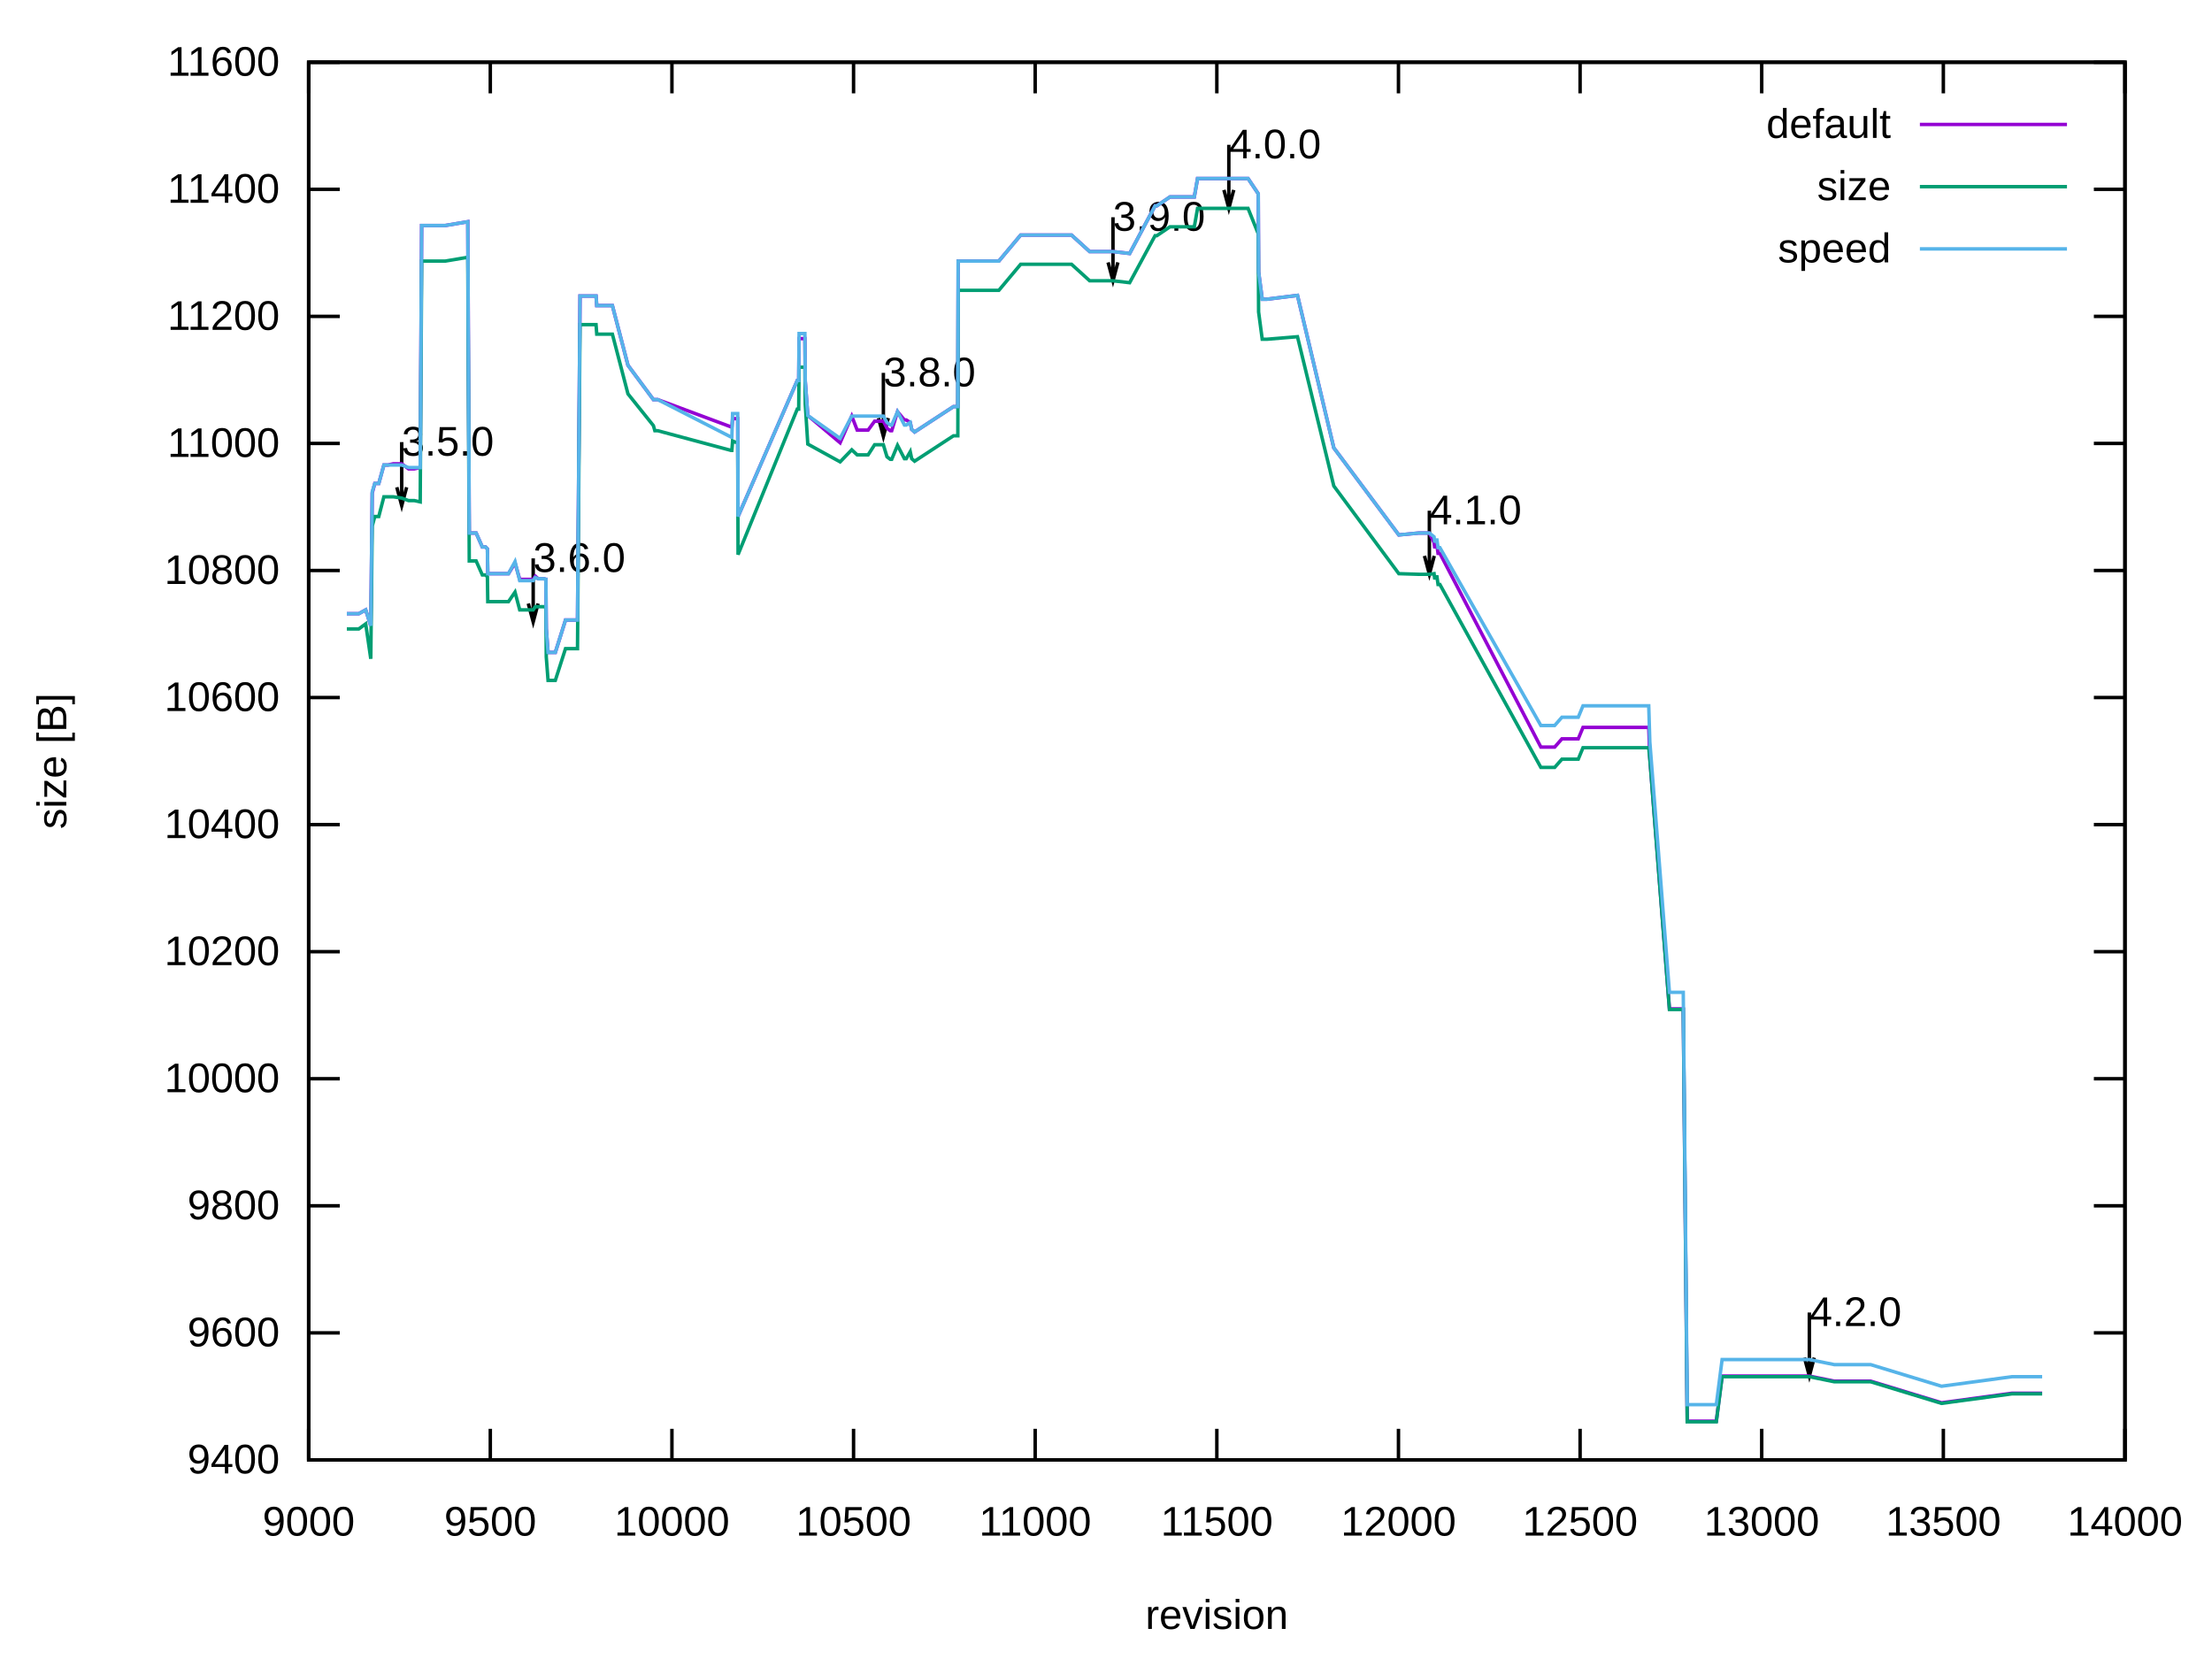
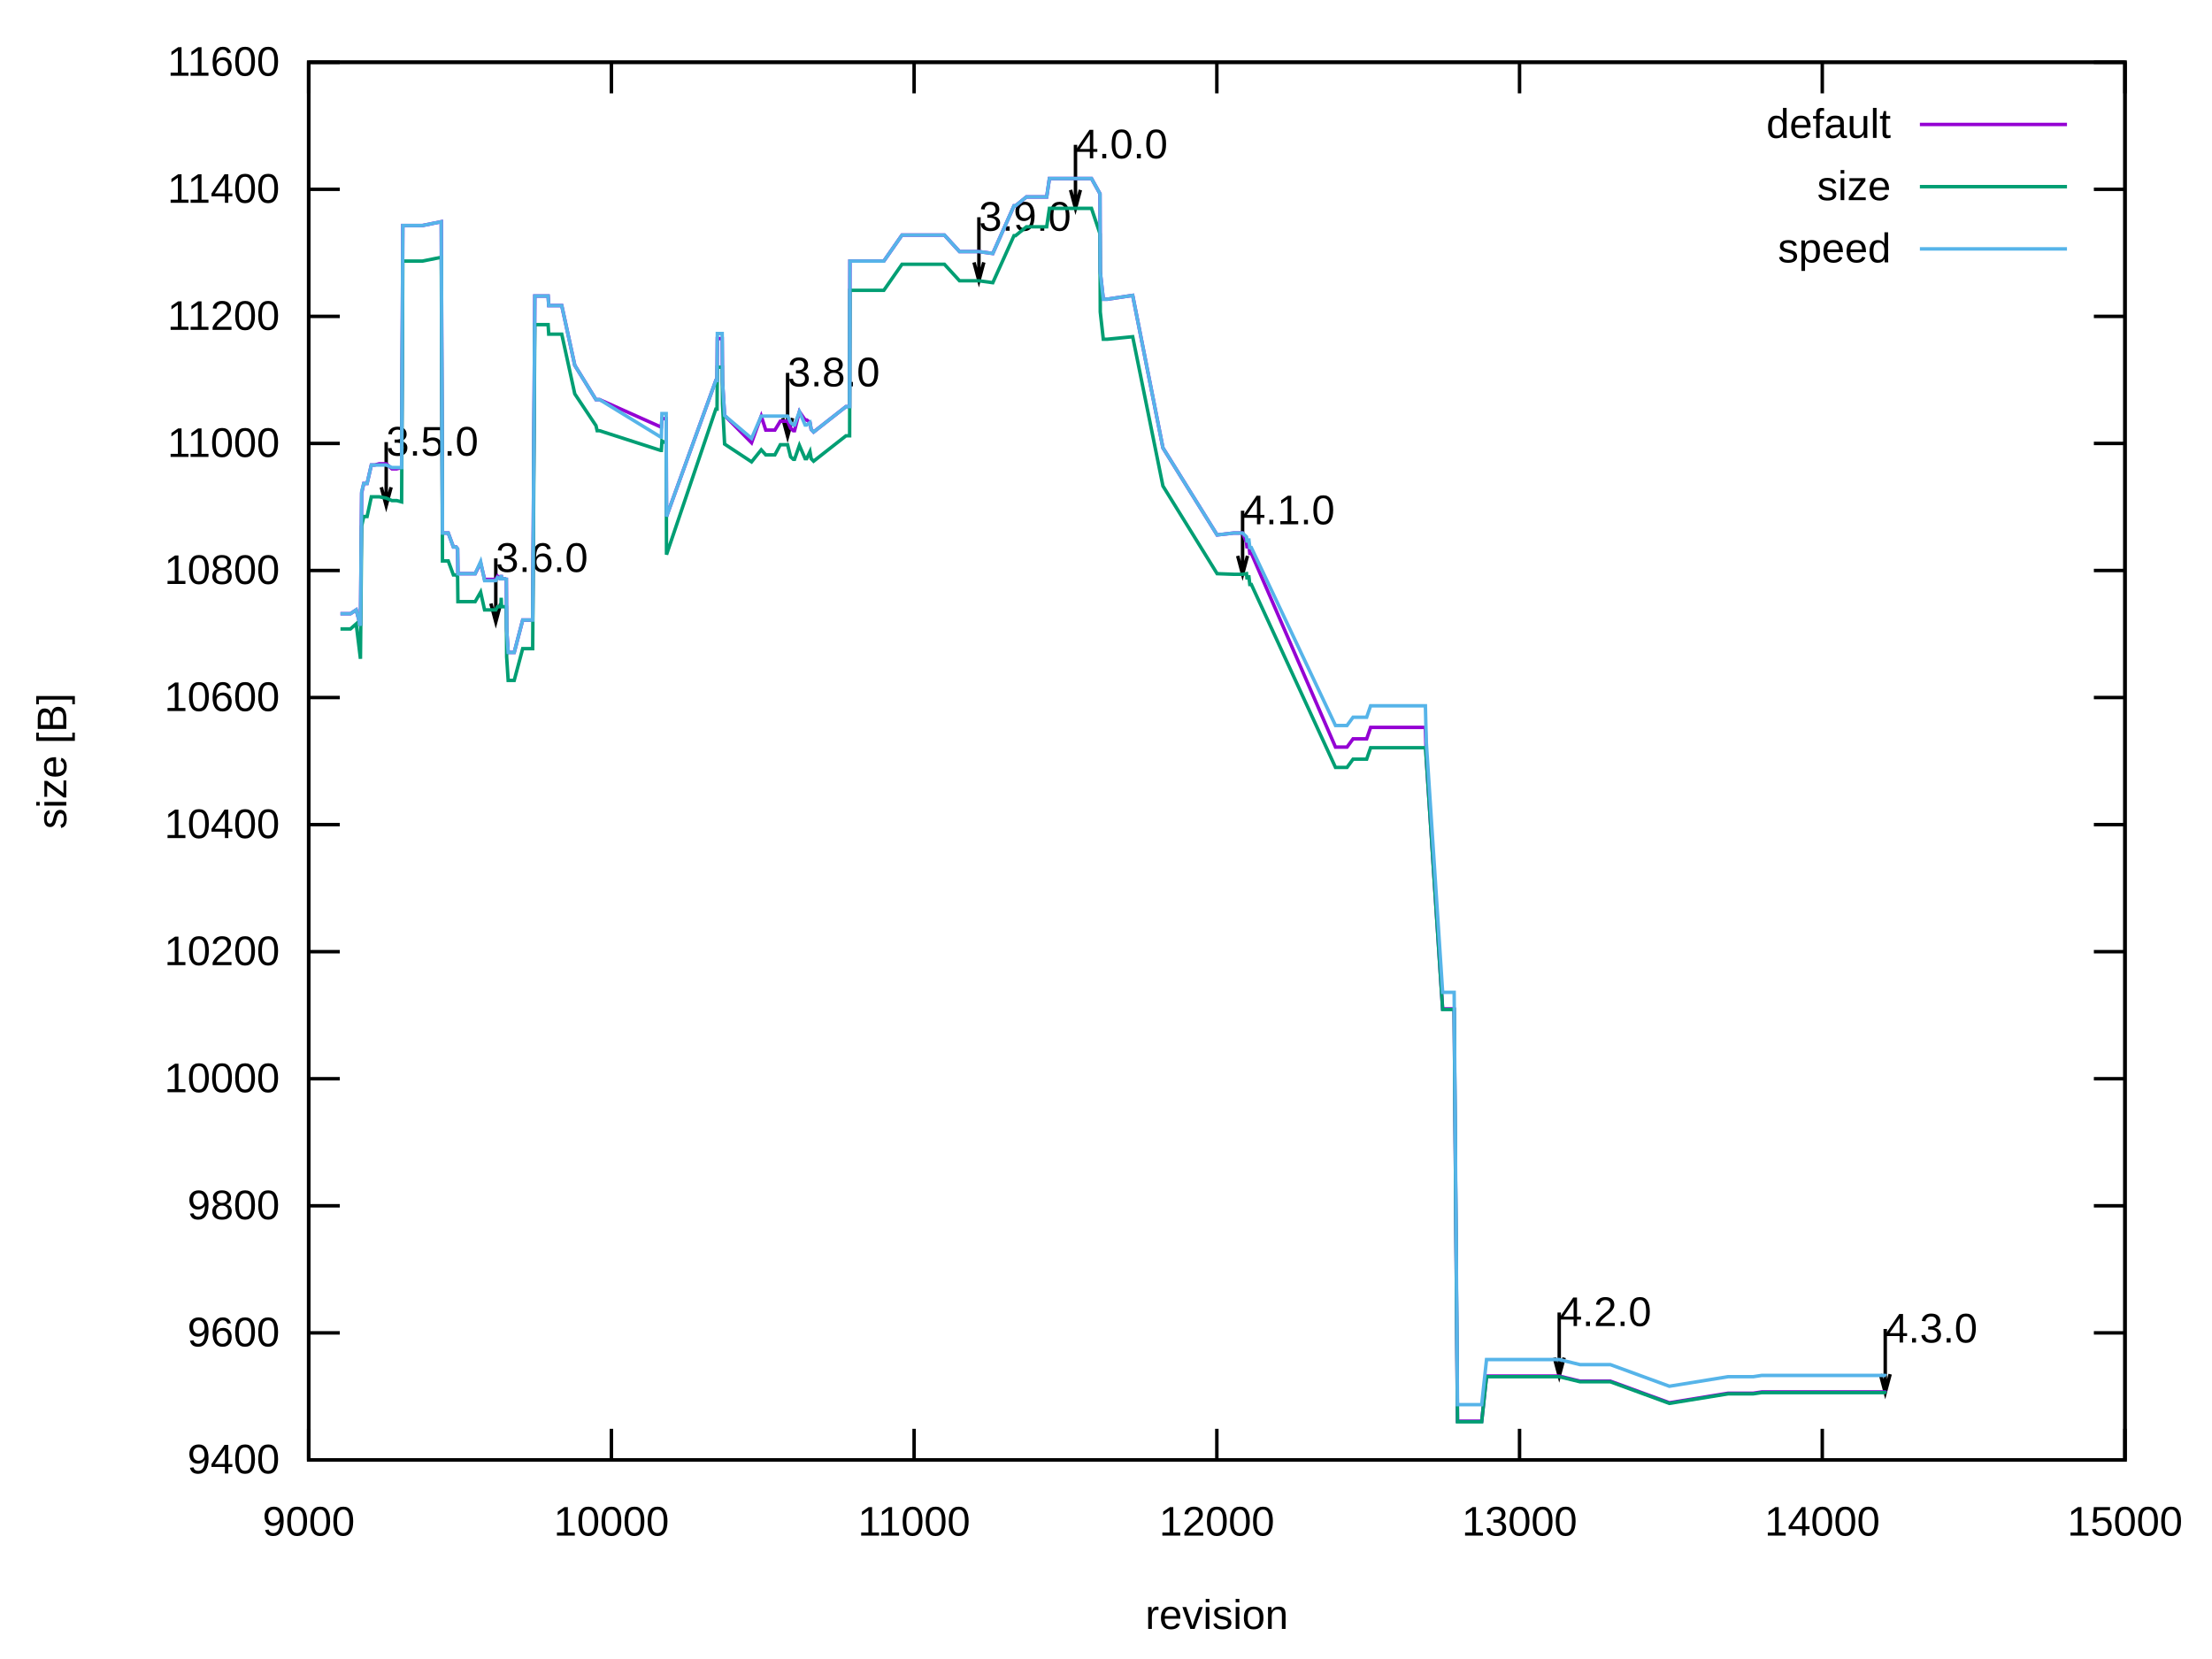
<svg xmlns="http://www.w3.org/2000/svg" xmlns:xlink="http://www.w3.org/1999/xlink" width="640" height="480" viewBox="0 0 640 480">
  <g id="gnuplot_canvas">
    <rect x="0" y="0" width="640" height="480" fill="none" />
    <defs>
      <circle id="gpDot" r="0.5" stroke-width="0.5" stroke="currentColor" />
      <path id="gpPt0" stroke-width="0.222" stroke="currentColor" d="M-1,0 h2 M0,-1 v2" />
      <path id="gpPt1" stroke-width="0.222" stroke="currentColor" d="M-1,-1 L1,1 M1,-1 L-1,1" />
      <path id="gpPt2" stroke-width="0.222" stroke="currentColor" d="M-1,0 L1,0 M0,-1 L0,1 M-1,-1 L1,1 M-1,1 L1,-1" />
      <rect id="gpPt3" stroke-width="0.222" stroke="currentColor" x="-1" y="-1" width="2" height="2" />
      <rect id="gpPt4" stroke-width="0.222" stroke="currentColor" fill="currentColor" x="-1" y="-1" width="2" height="2" />
      <circle id="gpPt5" stroke-width="0.222" stroke="currentColor" cx="0" cy="0" r="1" />
      <use xlink:href="#gpPt5" id="gpPt6" fill="currentColor" stroke="none" />
      <path id="gpPt7" stroke-width="0.222" stroke="currentColor" d="M0,-1.33 L-1.33,0.67 L1.33,0.67 z" />
      <use xlink:href="#gpPt7" id="gpPt8" fill="currentColor" stroke="none" />
      <use xlink:href="#gpPt7" id="gpPt9" stroke="currentColor" transform="rotate(180)" />
      <use xlink:href="#gpPt9" id="gpPt10" fill="currentColor" stroke="none" />
      <use xlink:href="#gpPt3" id="gpPt11" stroke="currentColor" transform="rotate(45)" />
      <use xlink:href="#gpPt11" id="gpPt12" fill="currentColor" stroke="none" />
      <path id="gpPt13" stroke-width="0.222" stroke="currentColor" d="M0,1.330 L1.265,0.411 L0.782,-1.067 L-0.782,-1.076 L-1.265,0.411 z" />
      <use xlink:href="#gpPt13" id="gpPt14" fill="currentColor" stroke="none" />
      <filter id="textbox" filterUnits="objectBoundingBox" x="0" y="0" height="1" width="1">
        <feFlood flood-color="white" flood-opacity="1" result="bgnd" />
        <feComposite in="SourceGraphic" in2="bgnd" operator="atop" />
      </filter>
      <filter id="greybox" filterUnits="objectBoundingBox" x="0" y="0" height="1" width="1">
        <feFlood flood-color="lightgrey" flood-opacity="1" result="grey" />
        <feComposite in="SourceGraphic" in2="grey" operator="atop" />
      </filter>
    </defs>
    <g fill="none" color="white" stroke="currentColor" stroke-width="1.00" stroke-linecap="butt" stroke-linejoin="miter">
</g>
    <g fill="none" color="black" stroke="currentColor" stroke-width="1.00" stroke-linecap="butt" stroke-linejoin="miter">
      <path stroke="black" d="M89.31,422.40 L98.31,422.40 M614.82,422.40 L605.82,422.40  " />
      <g transform="translate(80.92,426.30)" stroke="none" fill="black" font-family="Arial" font-size="12.00" text-anchor="end">
        <text>
          <tspan font-family="Arial"> 9400</tspan>
        </text>
      </g>
    </g>
    <g fill="none" color="black" stroke="currentColor" stroke-width="1.00" stroke-linecap="butt" stroke-linejoin="miter">
      <path stroke="black" d="M89.31,385.64 L98.31,385.64 M614.82,385.64 L605.82,385.64  " />
      <g transform="translate(80.92,389.54)" stroke="none" fill="black" font-family="Arial" font-size="12.00" text-anchor="end">
        <text>
          <tspan font-family="Arial"> 9600</tspan>
        </text>
      </g>
    </g>
    <g fill="none" color="black" stroke="currentColor" stroke-width="1.00" stroke-linecap="butt" stroke-linejoin="miter">
      <path stroke="black" d="M89.31,348.87 L98.31,348.87 M614.82,348.87 L605.82,348.87  " />
      <g transform="translate(80.92,352.77)" stroke="none" fill="black" font-family="Arial" font-size="12.00" text-anchor="end">
        <text>
          <tspan font-family="Arial"> 9800</tspan>
        </text>
      </g>
    </g>
    <g fill="none" color="black" stroke="currentColor" stroke-width="1.00" stroke-linecap="butt" stroke-linejoin="miter">
      <path stroke="black" d="M89.31,312.11 L98.31,312.11 M614.82,312.11 L605.82,312.11  " />
      <g transform="translate(80.92,316.01)" stroke="none" fill="black" font-family="Arial" font-size="12.00" text-anchor="end">
        <text>
          <tspan font-family="Arial"> 10000</tspan>
        </text>
      </g>
    </g>
    <g fill="none" color="black" stroke="currentColor" stroke-width="1.00" stroke-linecap="butt" stroke-linejoin="miter">
      <path stroke="black" d="M89.31,275.35 L98.31,275.35 M614.82,275.35 L605.82,275.35  " />
      <g transform="translate(80.92,279.25)" stroke="none" fill="black" font-family="Arial" font-size="12.00" text-anchor="end">
        <text>
          <tspan font-family="Arial"> 10200</tspan>
        </text>
      </g>
    </g>
    <g fill="none" color="black" stroke="currentColor" stroke-width="1.00" stroke-linecap="butt" stroke-linejoin="miter">
      <path stroke="black" d="M89.31,238.59 L98.31,238.59 M614.82,238.59 L605.82,238.59  " />
      <g transform="translate(80.92,242.49)" stroke="none" fill="black" font-family="Arial" font-size="12.00" text-anchor="end">
        <text>
          <tspan font-family="Arial"> 10400</tspan>
        </text>
      </g>
    </g>
    <g fill="none" color="black" stroke="currentColor" stroke-width="1.00" stroke-linecap="butt" stroke-linejoin="miter">
      <path stroke="black" d="M89.31,201.82 L98.31,201.82 M614.82,201.82 L605.82,201.82  " />
      <g transform="translate(80.92,205.72)" stroke="none" fill="black" font-family="Arial" font-size="12.00" text-anchor="end">
        <text>
          <tspan font-family="Arial"> 10600</tspan>
        </text>
      </g>
    </g>
    <g fill="none" color="black" stroke="currentColor" stroke-width="1.00" stroke-linecap="butt" stroke-linejoin="miter">
      <path stroke="black" d="M89.31,165.06 L98.31,165.06 M614.82,165.06 L605.82,165.06  " />
      <g transform="translate(80.92,168.96)" stroke="none" fill="black" font-family="Arial" font-size="12.00" text-anchor="end">
        <text>
          <tspan font-family="Arial"> 10800</tspan>
        </text>
      </g>
    </g>
    <g fill="none" color="black" stroke="currentColor" stroke-width="1.00" stroke-linecap="butt" stroke-linejoin="miter">
      <path stroke="black" d="M89.31,128.30 L98.31,128.30 M614.82,128.30 L605.82,128.30  " />
      <g transform="translate(80.92,132.20)" stroke="none" fill="black" font-family="Arial" font-size="12.00" text-anchor="end">
        <text>
          <tspan font-family="Arial"> 11000</tspan>
        </text>
      </g>
    </g>
    <g fill="none" color="black" stroke="currentColor" stroke-width="1.00" stroke-linecap="butt" stroke-linejoin="miter">
      <path stroke="black" d="M89.31,91.54 L98.31,91.54 M614.82,91.54 L605.82,91.54  " />
      <g transform="translate(80.92,95.44)" stroke="none" fill="black" font-family="Arial" font-size="12.00" text-anchor="end">
        <text>
          <tspan font-family="Arial"> 11200</tspan>
        </text>
      </g>
    </g>
    <g fill="none" color="black" stroke="currentColor" stroke-width="1.00" stroke-linecap="butt" stroke-linejoin="miter">
      <path stroke="black" d="M89.31,54.77 L98.31,54.77 M614.82,54.77 L605.82,54.77  " />
      <g transform="translate(80.92,58.67)" stroke="none" fill="black" font-family="Arial" font-size="12.00" text-anchor="end">
        <text>
          <tspan font-family="Arial"> 11400</tspan>
        </text>
      </g>
    </g>
    <g fill="none" color="black" stroke="currentColor" stroke-width="1.00" stroke-linecap="butt" stroke-linejoin="miter">
      <path stroke="black" d="M89.31,18.01 L98.31,18.01 M614.82,18.01 L605.82,18.01  " />
      <g transform="translate(80.92,21.91)" stroke="none" fill="black" font-family="Arial" font-size="12.00" text-anchor="end">
        <text>
          <tspan font-family="Arial"> 11600</tspan>
        </text>
      </g>
    </g>
    <g fill="none" color="black" stroke="currentColor" stroke-width="1.00" stroke-linecap="butt" stroke-linejoin="miter">
      <path stroke="black" d="M89.31,422.40 L89.31,413.40 M89.31,18.01 L89.31,27.01  " />
      <g transform="translate(89.31,444.30)" stroke="none" fill="black" font-family="Arial" font-size="12.00" text-anchor="middle">
        <text>
          <tspan font-family="Arial"> 9000</tspan>
        </text>
      </g>
    </g>
    <g fill="none" color="black" stroke="currentColor" stroke-width="1.00" stroke-linecap="butt" stroke-linejoin="miter">
-       <path stroke="black" d="M141.86,422.40 L141.86,413.40 M141.86,18.01 L141.86,27.01  " />
-       <g transform="translate(141.86,444.30)" stroke="none" fill="black" font-family="Arial" font-size="12.00" text-anchor="middle">
-         <text>
-           <tspan font-family="Arial"> 9500</tspan>
-         </text>
-       </g>
-     </g>
-     <g fill="none" color="black" stroke="currentColor" stroke-width="1.00" stroke-linecap="butt" stroke-linejoin="miter">
-       <path stroke="black" d="M194.41,422.40 L194.41,413.40 M194.41,18.01 L194.41,27.01  " />
-       <g transform="translate(194.41,444.30)" stroke="none" fill="black" font-family="Arial" font-size="12.00" text-anchor="middle">
+       <path stroke="black" d="M176.90,422.40 L176.90,413.40 M176.90,18.01 L176.90,27.01  " />
+       <g transform="translate(176.90,444.30)" stroke="none" fill="black" font-family="Arial" font-size="12.00" text-anchor="middle">
        <text>
          <tspan font-family="Arial"> 10000</tspan>
        </text>
      </g>
    </g>
    <g fill="none" color="black" stroke="currentColor" stroke-width="1.00" stroke-linecap="butt" stroke-linejoin="miter">
-       <path stroke="black" d="M246.96,422.40 L246.96,413.40 M246.96,18.01 L246.96,27.01  " />
-       <g transform="translate(246.96,444.30)" stroke="none" fill="black" font-family="Arial" font-size="12.00" text-anchor="middle">
-         <text>
-           <tspan font-family="Arial"> 10500</tspan>
-         </text>
-       </g>
-     </g>
-     <g fill="none" color="black" stroke="currentColor" stroke-width="1.00" stroke-linecap="butt" stroke-linejoin="miter">
-       <path stroke="black" d="M299.51,422.40 L299.51,413.40 M299.51,18.01 L299.51,27.01  " />
-       <g transform="translate(299.51,444.30)" stroke="none" fill="black" font-family="Arial" font-size="12.00" text-anchor="middle">
+       <path stroke="black" d="M264.48,422.40 L264.48,413.40 M264.48,18.01 L264.48,27.01  " />
+       <g transform="translate(264.48,444.30)" stroke="none" fill="black" font-family="Arial" font-size="12.00" text-anchor="middle">
        <text>
          <tspan font-family="Arial"> 11000</tspan>
        </text>
      </g>
    </g>
    <g fill="none" color="black" stroke="currentColor" stroke-width="1.00" stroke-linecap="butt" stroke-linejoin="miter">
      <path stroke="black" d="M352.07,422.40 L352.07,413.40 M352.07,18.01 L352.07,27.01  " />
      <g transform="translate(352.07,444.30)" stroke="none" fill="black" font-family="Arial" font-size="12.00" text-anchor="middle">
        <text>
-           <tspan font-family="Arial"> 11500</tspan>
-         </text>
-       </g>
-     </g>
-     <g fill="none" color="black" stroke="currentColor" stroke-width="1.00" stroke-linecap="butt" stroke-linejoin="miter">
-       <path stroke="black" d="M404.62,422.40 L404.62,413.40 M404.62,18.01 L404.62,27.01  " />
-       <g transform="translate(404.62,444.30)" stroke="none" fill="black" font-family="Arial" font-size="12.00" text-anchor="middle">
-         <text>
          <tspan font-family="Arial"> 12000</tspan>
        </text>
      </g>
    </g>
    <g fill="none" color="black" stroke="currentColor" stroke-width="1.00" stroke-linecap="butt" stroke-linejoin="miter">
-       <path stroke="black" d="M457.17,422.40 L457.17,413.40 M457.17,18.01 L457.17,27.01  " />
-       <g transform="translate(457.17,444.30)" stroke="none" fill="black" font-family="Arial" font-size="12.00" text-anchor="middle">
-         <text>
-           <tspan font-family="Arial"> 12500</tspan>
-         </text>
-       </g>
-     </g>
-     <g fill="none" color="black" stroke="currentColor" stroke-width="1.00" stroke-linecap="butt" stroke-linejoin="miter">
-       <path stroke="black" d="M509.72,422.40 L509.72,413.40 M509.72,18.01 L509.72,27.01  " />
-       <g transform="translate(509.72,444.30)" stroke="none" fill="black" font-family="Arial" font-size="12.00" text-anchor="middle">
+       <path stroke="black" d="M439.65,422.40 L439.65,413.40 M439.65,18.01 L439.65,27.01  " />
+       <g transform="translate(439.65,444.30)" stroke="none" fill="black" font-family="Arial" font-size="12.00" text-anchor="middle">
        <text>
          <tspan font-family="Arial"> 13000</tspan>
        </text>
      </g>
    </g>
    <g fill="none" color="black" stroke="currentColor" stroke-width="1.00" stroke-linecap="butt" stroke-linejoin="miter">
-       <path stroke="black" d="M562.27,422.40 L562.27,413.40 M562.27,18.01 L562.27,27.01  " />
-       <g transform="translate(562.27,444.30)" stroke="none" fill="black" font-family="Arial" font-size="12.00" text-anchor="middle">
-         <text>
-           <tspan font-family="Arial"> 13500</tspan>
+       <path stroke="black" d="M527.24,422.40 L527.24,413.40 M527.24,18.01 L527.24,27.01  " />
+       <g transform="translate(527.24,444.30)" stroke="none" fill="black" font-family="Arial" font-size="12.00" text-anchor="middle">
+         <text>
+           <tspan font-family="Arial"> 14000</tspan>
        </text>
      </g>
    </g>
    <g fill="none" color="black" stroke="currentColor" stroke-width="1.00" stroke-linecap="butt" stroke-linejoin="miter">
      <path stroke="black" d="M614.82,422.40 L614.82,413.40 M614.82,18.01 L614.82,27.01  " />
      <g transform="translate(614.82,444.30)" stroke="none" fill="black" font-family="Arial" font-size="12.00" text-anchor="middle">
        <text>
-           <tspan font-family="Arial"> 14000</tspan>
+           <tspan font-family="Arial"> 15000</tspan>
        </text>
      </g>
    </g>
    <g fill="none" color="black" stroke="currentColor" stroke-width="1.00" stroke-linecap="butt" stroke-linejoin="miter">
</g>
    <g fill="none" color="black" stroke="currentColor" stroke-width="1.00" stroke-linecap="butt" stroke-linejoin="miter">
      <path stroke="black" d="M89.31,18.01 L89.31,422.40 L614.82,422.40 L614.82,18.01 L89.31,18.01 Z  " />
-       <g transform="translate(116.22,131.83)" stroke="none" fill="black" font-family="Arial" font-size="12.00" text-anchor="start">
+       <g transform="translate(111.73,131.83)" stroke="none" fill="black" font-family="Arial" font-size="12.00" text-anchor="start">
        <text>
          <tspan font-family="Arial">3.5.0</tspan>
        </text>
      </g>
-       <g transform="translate(154.26,165.47)" stroke="none" fill="black" font-family="Arial" font-size="12.00" text-anchor="start">
+       <g transform="translate(143.44,165.47)" stroke="none" fill="black" font-family="Arial" font-size="12.00" text-anchor="start">
        <text>
          <tspan font-family="Arial">3.6.0</tspan>
        </text>
      </g>
-       <g transform="translate(255.58,111.79)" stroke="none" fill="black" font-family="Arial" font-size="12.00" text-anchor="start">
+       <g transform="translate(227.87,111.79)" stroke="none" fill="black" font-family="Arial" font-size="12.00" text-anchor="start">
        <text>
          <tspan font-family="Arial">3.8.0</tspan>
        </text>
      </g>
-       <g transform="translate(322.01,66.76)" stroke="none" fill="black" font-family="Arial" font-size="12.00" text-anchor="start">
+       <g transform="translate(283.22,66.76)" stroke="none" fill="black" font-family="Arial" font-size="12.00" text-anchor="start">
        <text>
          <tspan font-family="Arial">3.9.0</tspan>
        </text>
      </g>
-       <g transform="translate(355.53,45.81)" stroke="none" fill="black" font-family="Arial" font-size="12.00" text-anchor="start">
+       <g transform="translate(311.16,45.81)" stroke="none" fill="black" font-family="Arial" font-size="12.00" text-anchor="start">
        <text>
          <tspan font-family="Arial">4.0.0</tspan>
        </text>
      </g>
-       <g transform="translate(413.55,151.68)" stroke="none" fill="black" font-family="Arial" font-size="12.00" text-anchor="start">
+       <g transform="translate(359.51,151.68)" stroke="none" fill="black" font-family="Arial" font-size="12.00" text-anchor="start">
        <text>
          <tspan font-family="Arial">4.1.0</tspan>
        </text>
      </g>
-       <g transform="translate(523.49,383.66)" stroke="none" fill="black" font-family="Arial" font-size="12.00" text-anchor="start">
+       <g transform="translate(451.12,383.66)" stroke="none" fill="black" font-family="Arial" font-size="12.00" text-anchor="start">
        <text>
          <tspan font-family="Arial">4.2.0</tspan>
        </text>
      </g>
-       <path stroke="black" d="M114.81,140.98 L116.23,146.30 L117.65,140.98 M116.23,127.92 L116.23,146.30 M152.85,174.62 L154.27,179.94 L155.69,174.62   M154.27,161.56 L154.27,179.94 M254.17,120.95 L255.59,126.27 L257.01,120.95 M255.59,107.88 L255.59,126.27 M320.60,75.91   L322.02,81.23 L323.44,75.91 M322.02,62.85 L322.02,81.23 M354.12,54.96 L355.54,60.28 L356.96,54.96 M355.54,41.90   L355.54,60.28 M412.14,160.83 L413.56,166.15 L414.98,160.83 M413.56,147.77 L413.56,166.15 M522.08,392.81 L523.50,398.13   L524.92,392.81 M523.50,379.75 L523.50,398.13  " />
+       <g transform="translate(545.45,388.43)" stroke="none" fill="black" font-family="Arial" font-size="12.00" text-anchor="start">
+         <text>
+           <tspan font-family="Arial">4.3.0</tspan>
+         </text>
+       </g>
+       <path stroke="black" d="M110.32,140.98 L111.74,146.30 L113.16,140.98 M111.74,127.92 L111.74,146.30 M142.03,174.62 L143.45,179.94 L144.87,174.62   M143.45,161.56 L143.45,179.94 M226.46,120.95 L227.88,126.27 L229.30,120.95 M227.88,107.88 L227.88,126.27 M281.81,75.91   L283.23,81.23 L284.65,75.91 M283.23,62.85 L283.23,81.23 M309.75,54.96 L311.17,60.28 L312.59,54.96 M311.17,41.90   L311.17,60.28 M358.10,160.83 L359.52,166.15 L360.94,160.83 M359.52,147.77 L359.52,166.15 M449.71,392.81 L451.13,398.13   L452.55,392.81 M451.13,379.75 L451.13,398.13 M544.04,397.59 L545.46,402.91 L546.88,397.59 M545.46,384.52 L545.46,402.91    " />
    </g>
    <g fill="none" color="black" stroke="currentColor" stroke-width="1.00" stroke-linecap="butt" stroke-linejoin="miter">
      <g transform="translate(19.18,220.21) rotate(270)" stroke="none" fill="black" font-family="Arial" font-size="12.00" text-anchor="middle">
        <text>
          <tspan font-family="Arial">size [B]</tspan>
        </text>
      </g>
    </g>
    <g fill="none" color="black" stroke="currentColor" stroke-width="1.00" stroke-linecap="butt" stroke-linejoin="miter">
      <g transform="translate(352.06,471.30)" stroke="none" fill="black" font-family="Arial" font-size="12.00" text-anchor="middle">
        <text>
          <tspan font-family="Arial">revision</tspan>
        </text>
      </g>
    </g>
    <g fill="none" color="black" stroke="currentColor" stroke-width="1.00" stroke-linecap="butt" stroke-linejoin="miter">
</g>
    <g id="gnuplot_plot_1">
      <g fill="none" color="black" stroke="currentColor" stroke-width="1.00" stroke-linecap="butt" stroke-linejoin="miter">
        <g transform="translate(547.09,39.91)" stroke="none" fill="black" font-family="Arial" font-size="12.00" text-anchor="end">
          <text>
            <tspan font-family="Arial">default</tspan>
          </text>
        </g>
      </g>
      <g fill="none" color="black" stroke="currentColor" stroke-width="1.00" stroke-linecap="butt" stroke-linejoin="miter">
-         <path stroke="rgb(148,   0, 211)" d="M555.48,36.01 L598.04,36.01 M100.35,177.56 L101.92,177.56 L102.34,177.56 L102.66,177.56 L103.81,177.56 L105.81,176.46   L107.28,181.05 L107.70,142.64 L108.44,139.88 L108.96,139.88 L109.38,139.88 L109.59,139.88 L111.07,134.55 L111.17,134.55   L112.22,134.55 L113.80,134.18 L116.22,134.18 L118.21,135.65 L119.89,135.65 L121.58,135.28 L122.00,65.25 L122.84,65.25   L126.52,65.25 L128.83,65.25 L135.34,64.15 L135.77,154.22 L136.08,154.22 L136.82,154.22 L137.76,154.22 L139.55,158.26   L140.49,158.26 L141.02,158.81 L141.13,165.98 L141.65,165.98 L144.07,165.98 L146.07,165.98 L147.12,165.98 L149.01,162.86   L150.37,167.63 L151.22,167.63 L151.95,167.63 L152.48,167.63 L152.58,167.63 L152.69,167.63 L152.79,167.63 L154.26,167.63   L154.89,166.72 L155.73,167.45 L156.05,167.45 L156.15,167.45 L156.26,167.45 L156.37,167.45 L156.58,167.45 L157.10,167.45   L157.21,167.45 L157.52,167.45 L157.73,167.63 L157.94,167.63 L158.05,181.97 L158.57,188.77 L158.89,188.77 L159.10,188.77   L159.20,188.77 L159.31,188.77 L160.67,188.77 L163.62,179.40 L166.03,179.40 L167.09,179.40 L167.82,85.65 L168.24,85.65   L169.29,85.65 L169.61,85.65 L169.71,85.65 L169.82,85.65 L169.92,85.65 L170.55,85.65 L171.71,85.65 L172.34,85.65   L172.45,85.65 L172.66,88.41 L173.08,88.41 L173.71,88.41 L174.13,88.41 L174.23,88.41 L174.97,88.41 L175.28,88.41   L175.39,88.41 L175.49,88.41 L176.54,88.41 L176.75,88.41 L177.18,88.41 L181.69,105.69 L189.05,115.62 L189.47,115.62   L189.68,115.62 L189.79,115.62 L190.31,115.62 L211.54,123.52 L211.75,123.52 L211.96,121.13 L212.70,121.13 L213.44,121.13   L213.54,149.44 L230.67,110.10 L231.09,110.10 L231.20,97.97 L232.88,97.97 L232.98,110.28 L233.72,120.21 L243.07,128.11   L246.44,120.39 L248.01,124.44 L251.17,124.44 L253.06,121.86 L255.58,121.86 L256.63,123.89 L257.58,124.62 L258.00,124.62   L259.68,119.11 L261.68,121.50 L262.20,121.50 L263.36,122.23 L263.78,124.25 L264.62,124.99 L275.87,117.64 L276.60,117.64   L277.02,117.64 L277.13,117.64 L277.23,75.54 L277.44,75.54 L278.49,75.54 L289.00,75.54 L295.31,68.01 L296.78,68.01   L308.66,68.01 L310.02,68.01 L315.28,72.79 L322.01,72.79 L326.84,73.34 L334.20,59.55 L334.72,59.55 L338.51,56.98   L345.23,56.98 L345.55,56.98 L346.49,51.65 L352.80,51.65 L353.01,51.65 L355.53,51.65 L361.10,51.65 L364.05,56.06   L364.15,78.67 L365.20,86.57 L365.73,86.57 L365.83,86.57 L366.46,86.57 L366.57,86.57 L375.40,85.47 L385.91,129.58   L404.72,154.77 L410.50,154.22 L413.55,154.22 L414.92,156.97 L415.13,158.63 L415.34,157.89 L415.76,157.89 L416.07,160.10   L416.60,160.10 L445.82,216.16 L448.23,216.16 L449.81,216.16 L451.91,213.77 L453.38,213.77 L455.91,213.77 L456.64,213.77   L458.01,210.46 L472.09,210.46 L475.35,210.46 L477.03,210.46 L477.35,219.47 L483.02,291.89 L487.02,291.89 L488.17,411.19   L491.54,411.19 L495.21,411.19 L496.58,411.19 L498.26,398.14 L499.21,398.14 L506.46,398.14 L523.49,398.14 L530.74,399.61   L541.25,399.61 L561.74,405.86 L582.13,403.10 L583.18,403.10 L584.24,403.10 L588.33,403.10 L590.86,403.10  " />
+         <path stroke="rgb(148,   0, 211)" d="M555.48,36.01 L598.04,36.01 M98.51,177.56 L99.82,177.56 L100.17,177.56 L100.43,177.56 L101.40,177.56 L103.06,176.46   L104.29,181.05 L104.64,142.64 L105.25,139.88 L105.69,139.88 L106.04,139.88 L106.21,139.88 L107.44,134.55 L107.53,134.55   L108.40,134.55 L109.72,134.18 L111.73,134.18 L113.40,135.65 L114.80,135.65 L116.20,135.28 L116.55,65.25 L117.25,65.25   L120.32,65.25 L122.24,65.25 L127.67,64.15 L128.02,154.22 L128.29,154.22 L128.90,154.22 L129.69,154.22 L131.18,158.26   L131.96,158.26 L132.40,158.81 L132.49,165.98 L132.93,165.98 L134.94,165.98 L136.61,165.98 L137.48,165.98 L139.06,162.86   L140.20,167.63 L140.90,167.63 L141.51,167.63 L141.95,167.63 L142.04,167.63 L142.12,167.63 L142.21,167.63 L143.44,167.63   L143.96,166.72 L144.66,167.45 L144.93,167.45 L145.01,166.35 L145.10,167.45 L145.19,167.45 L145.36,167.45 L145.80,167.45   L145.89,167.45 L146.15,167.45 L146.33,167.63 L146.50,167.63 L146.59,181.97 L147.03,188.77 L147.29,188.77 L147.47,188.77   L147.55,188.77 L147.64,188.77 L148.78,188.77 L151.23,179.40 L153.25,179.40 L154.12,179.40 L154.74,85.65 L155.09,85.65   L155.96,85.65 L156.22,85.65 L156.31,85.65 L156.40,85.65 L156.49,85.65 L157.01,85.65 L157.98,85.65 L158.50,85.65   L158.59,85.65 L158.76,88.41 L159.12,88.41 L159.64,88.41 L159.99,88.41 L160.08,88.41 L160.69,88.41 L160.95,88.41   L161.04,88.41 L161.13,88.41 L162.01,88.41 L162.18,88.41 L162.53,88.41 L166.30,105.69 L172.43,115.62 L172.78,115.62   L172.95,115.62 L173.04,115.62 L173.48,115.62 L191.17,123.52 L191.35,123.52 L191.52,121.13 L192.13,121.13 L192.75,121.13   L192.84,149.44 L207.11,110.10 L207.46,110.10 L207.55,97.97 L208.95,97.97 L209.04,110.28 L209.65,120.21 L217.45,128.11   L220.25,120.39 L221.56,124.44 L224.19,124.44 L225.77,121.86 L227.87,121.86 L228.75,123.89 L229.53,124.62 L229.88,124.62   L231.29,119.11 L232.95,121.50 L233.39,121.50 L234.35,122.23 L234.70,124.25 L235.40,124.99 L244.77,117.64 L245.39,117.64   L245.74,117.64 L245.82,117.64 L245.91,75.54 L246.09,75.54 L246.96,75.54 L255.72,75.54 L260.98,68.01 L262.20,68.01   L272.10,68.01 L273.24,68.01 L277.62,72.79 L283.22,72.79 L287.25,73.34 L293.38,59.55 L293.82,59.55 L296.97,56.98   L302.58,56.98 L302.84,56.98 L303.63,51.65 L308.89,51.65 L309.06,51.65 L311.16,51.65 L315.80,51.65 L318.26,56.06   L318.34,78.67 L319.22,86.57 L319.66,86.57 L319.75,86.57 L320.27,86.57 L320.36,86.57 L327.72,85.47 L336.47,129.58   L352.15,154.77 L356.97,154.22 L359.51,154.22 L360.65,156.97 L360.82,158.63 L361.00,157.89 L361.35,157.89 L361.61,160.10   L362.05,160.10 L386.40,216.16 L388.41,216.16 L389.73,216.16 L391.48,213.77 L392.70,213.77 L394.81,213.77 L395.42,213.77   L396.56,210.46 L408.29,210.46 L411.01,210.46 L412.41,210.46 L412.67,219.47 L417.40,291.89 L420.73,291.89 L421.70,411.19   L424.50,411.19 L427.56,411.19 L428.70,411.19 L430.10,398.14 L430.89,398.14 L436.93,398.14 L451.12,398.14 L457.17,399.61   L465.93,399.61 L483.00,405.86 L500.00,403.10 L500.87,403.10 L501.75,403.10 L505.16,403.10 L507.27,403.10 L509.72,402.73   L518.48,402.73 L527.24,402.73 L543.35,402.73 L545.45,402.73 L545.72,402.92  " />
      </g>
    </g>
    <g id="gnuplot_plot_2">
      <g fill="none" color="black" stroke="currentColor" stroke-width="1.00" stroke-linecap="butt" stroke-linejoin="miter">
        <g transform="translate(547.09,57.91)" stroke="none" fill="black" font-family="Arial" font-size="12.00" text-anchor="end">
          <text>
            <tspan font-family="Arial">size</tspan>
          </text>
        </g>
      </g>
      <g fill="none" color="black" stroke="currentColor" stroke-width="1.00" stroke-linecap="butt" stroke-linejoin="miter">
-         <path stroke="rgb(  0, 158, 115)" d="M555.48,54.01 L598.04,54.01 M100.35,181.97 L101.92,181.97 L102.34,181.97 L102.66,181.97 L103.81,181.97 L105.81,180.50   L107.28,190.61 L107.70,152.19 L108.44,149.44 L108.96,149.44 L109.38,149.44 L109.59,149.44 L111.07,143.74 L111.17,143.74   L112.22,143.74 L113.80,143.74 L116.22,144.11 L118.21,144.84 L119.89,144.84 L121.58,145.21 L122.00,75.54 L122.84,75.54   L126.52,75.54 L128.83,75.54 L135.34,74.44 L135.77,162.30 L136.08,162.30 L136.82,162.30 L137.76,162.30 L139.55,166.35   L140.49,166.35 L141.02,166.90 L141.13,174.07 L141.65,174.07 L144.07,174.07 L146.07,174.07 L147.12,174.07 L149.01,171.31   L150.37,176.46 L151.22,176.46 L151.95,176.46 L152.48,176.46 L152.58,176.46 L152.69,176.46 L152.79,176.46 L154.26,176.46   L154.89,175.54 L155.73,175.54 L156.05,175.54 L156.15,175.54 L156.26,175.54 L156.37,175.54 L156.58,175.54 L157.10,175.54   L157.21,175.54 L157.52,175.54 L157.73,175.72 L157.94,175.72 L158.05,190.06 L158.57,196.86 L158.89,196.86 L159.10,196.86   L159.20,196.86 L159.31,196.86 L160.67,196.86 L163.62,187.67 L166.03,187.67 L167.09,187.67 L167.82,93.93 L168.24,93.93   L169.29,93.93 L169.61,93.93 L169.71,93.93 L169.82,93.93 L169.92,93.93 L170.55,93.93 L171.71,93.93 L172.34,93.93   L172.45,93.93 L172.66,96.68 L173.08,96.68 L173.71,96.68 L174.13,96.68 L174.23,96.68 L174.97,96.68 L175.28,96.68   L175.39,96.68 L175.49,96.68 L176.54,96.68 L176.75,96.68 L177.18,96.68 L181.69,113.96 L189.05,123.15 L189.47,124.62   L189.68,124.62 L189.79,124.62 L190.31,124.62 L211.54,130.32 L211.75,130.32 L211.96,127.56 L212.70,127.93 L213.44,127.93   L213.54,160.47 L230.67,118.37 L231.09,118.37 L231.20,106.24 L232.88,106.24 L232.98,116.90 L233.72,128.48 L243.07,133.63   L246.44,130.14 L248.01,131.61 L251.17,131.61 L253.06,128.67 L255.58,128.67 L256.63,132.16 L257.58,132.89 L258.00,132.89   L259.68,128.85 L261.68,132.71 L262.20,132.71 L263.36,130.69 L263.78,132.71 L264.62,133.44 L275.87,126.09 L276.60,126.09   L277.02,126.09 L277.13,126.09 L277.23,84.00 L277.44,84.00 L278.49,84.00 L289.00,84.00 L295.31,76.46 L296.78,76.46   L308.66,76.46 L310.02,76.46 L315.28,81.24 L322.01,81.24 L326.84,81.79 L334.20,68.19 L334.72,68.19 L338.51,65.62   L345.23,65.62 L345.55,65.62 L346.49,60.29 L352.80,60.29 L353.01,60.29 L355.53,60.29 L361.10,60.29 L364.05,67.64   L364.15,90.25 L365.20,98.15 L365.73,98.15 L365.83,98.15 L366.46,98.15 L366.57,98.15 L375.40,97.42 L385.91,140.61   L404.72,165.98 L410.50,166.16 L413.55,166.16 L414.92,165.98 L415.13,167.63 L415.34,166.90 L415.76,166.90 L416.07,169.10   L416.60,169.10 L445.82,222.04 L448.23,222.04 L449.81,222.04 L451.91,219.65 L453.38,219.65 L455.91,219.65 L456.64,219.65   L458.01,216.34 L472.09,216.34 L475.35,216.34 L477.03,216.34 L477.35,219.65 L483.02,292.08 L487.02,292.08 L488.17,411.37   L491.54,411.37 L495.21,411.37 L496.58,411.37 L498.26,398.32 L499.21,398.32 L506.46,398.32 L523.49,398.32 L530.74,399.79   L541.25,399.79 L561.74,406.04 L582.13,403.28 L583.18,403.28 L584.24,403.28 L588.33,403.28 L590.86,403.28  " />
+         <path stroke="rgb(  0, 158, 115)" d="M555.48,54.01 L598.04,54.01 M98.51,181.97 L99.82,181.97 L100.17,181.97 L100.43,181.97 L101.40,181.97 L103.06,180.50   L104.29,190.61 L104.64,152.19 L105.25,149.44 L105.69,149.44 L106.04,149.44 L106.21,149.44 L107.44,143.74 L107.53,143.74   L108.40,143.74 L109.72,143.74 L111.73,144.11 L113.40,144.84 L114.80,144.84 L116.20,145.21 L116.55,75.54 L117.25,75.54   L120.32,75.54 L122.24,75.54 L127.67,74.44 L128.02,162.30 L128.29,162.30 L128.90,162.30 L129.69,162.30 L131.18,166.35   L131.96,166.35 L132.40,166.90 L132.49,174.07 L132.93,174.07 L134.94,174.07 L136.61,174.07 L137.48,174.07 L139.06,171.31   L140.20,176.46 L140.90,176.46 L141.51,176.46 L141.95,176.46 L142.04,176.46 L142.12,176.46 L142.21,176.46 L143.44,176.46   L143.96,175.54 L144.66,175.54 L144.93,175.54 L145.01,172.96 L145.10,175.54 L145.19,175.54 L145.36,175.54 L145.80,175.54   L145.89,175.54 L146.15,175.54 L146.33,175.72 L146.50,175.72 L146.59,190.06 L147.03,196.86 L147.29,196.86 L147.47,196.86   L147.55,196.86 L147.64,196.86 L148.78,196.86 L151.23,187.67 L153.25,187.67 L154.12,187.67 L154.74,93.93 L155.09,93.93   L155.96,93.93 L156.22,93.93 L156.31,93.93 L156.40,93.93 L156.49,93.93 L157.01,93.93 L157.98,93.93 L158.50,93.93   L158.59,93.93 L158.76,96.68 L159.12,96.68 L159.64,96.68 L159.99,96.68 L160.08,96.68 L160.69,96.68 L160.95,96.68   L161.04,96.68 L161.13,96.68 L162.01,96.68 L162.18,96.68 L162.53,96.68 L166.30,113.96 L172.43,123.15 L172.78,124.62   L172.95,124.62 L173.04,124.62 L173.48,124.62 L191.17,130.32 L191.35,130.32 L191.52,127.56 L192.13,127.93 L192.75,127.93   L192.84,160.47 L207.11,118.37 L207.46,118.37 L207.55,106.24 L208.95,106.24 L209.04,116.90 L209.65,128.48 L217.45,133.63   L220.25,130.14 L221.56,131.61 L224.19,131.61 L225.77,128.67 L227.87,128.67 L228.75,132.16 L229.53,132.89 L229.88,132.89   L231.29,128.85 L232.95,132.71 L233.39,132.71 L234.35,130.69 L234.70,132.71 L235.40,133.44 L244.77,126.09 L245.39,126.09   L245.74,126.09 L245.82,126.09 L245.91,84.00 L246.09,84.00 L246.96,84.00 L255.72,84.00 L260.98,76.46 L262.20,76.46   L272.10,76.46 L273.24,76.46 L277.62,81.24 L283.22,81.24 L287.25,81.79 L293.38,68.19 L293.82,68.19 L296.97,65.62   L302.58,65.62 L302.84,65.62 L303.63,60.29 L308.89,60.29 L309.06,60.29 L311.16,60.29 L315.80,60.29 L318.26,67.64   L318.34,90.25 L319.22,98.15 L319.66,98.15 L319.75,98.15 L320.27,98.15 L320.36,98.15 L327.72,97.42 L336.47,140.61   L352.15,165.98 L356.97,166.16 L359.51,166.16 L360.65,165.98 L360.82,167.63 L361.00,166.90 L361.35,166.90 L361.61,169.10   L362.05,169.10 L386.40,222.04 L388.41,222.04 L389.73,222.04 L391.48,219.65 L392.70,219.65 L394.81,219.65 L395.42,219.65   L396.56,216.34 L408.29,216.34 L411.01,216.34 L412.41,216.34 L412.67,219.65 L417.40,292.08 L420.73,292.08 L421.70,411.37   L424.50,411.37 L427.56,411.37 L428.70,411.37 L430.10,398.32 L430.89,398.32 L436.93,398.32 L451.12,398.32 L457.17,399.79   L465.93,399.79 L483.00,406.04 L500.00,403.28 L500.87,403.28 L501.75,403.28 L505.16,403.28 L507.27,403.28 L509.72,402.92   L518.48,402.92 L527.24,402.92 L543.35,402.92 L545.45,402.92 L545.72,403.10  " />
      </g>
    </g>
    <g id="gnuplot_plot_3">
      <g fill="none" color="black" stroke="currentColor" stroke-width="1.00" stroke-linecap="butt" stroke-linejoin="miter">
        <g transform="translate(547.09,75.91)" stroke="none" fill="black" font-family="Arial" font-size="12.00" text-anchor="end">
          <text>
            <tspan font-family="Arial">speed</tspan>
          </text>
        </g>
      </g>
      <g fill="none" color="black" stroke="currentColor" stroke-width="1.00" stroke-linecap="butt" stroke-linejoin="miter">
-         <path stroke="rgb( 86, 180, 233)" d="M555.48,72.01 L598.04,72.01 M100.35,177.56 L101.92,177.56 L102.34,177.56 L102.66,177.56 L103.81,177.56 L105.81,176.46   L107.28,181.05 L107.70,142.27 L108.44,139.88 L108.96,139.88 L109.38,139.88 L109.59,139.88 L111.07,134.55 L111.17,134.55   L112.22,134.55 L113.80,134.55 L116.22,134.55 L118.21,135.28 L119.89,135.28 L121.58,135.28 L122.00,65.25 L122.84,65.25   L126.52,65.25 L128.83,65.25 L135.34,64.15 L135.77,154.22 L136.08,154.22 L136.82,154.22 L137.76,154.22 L139.55,158.26   L140.49,158.26 L141.02,158.81 L141.13,165.98 L141.65,165.98 L144.07,165.98 L146.07,165.98 L147.12,165.98 L149.01,162.49   L150.37,168.00 L151.22,168.00 L151.95,168.00 L152.48,168.00 L152.58,168.00 L152.69,168.00 L152.79,168.00 L154.26,168.00   L154.89,167.08 L155.73,167.45 L156.05,167.45 L156.15,167.45 L156.26,167.45 L156.37,167.45 L156.58,167.45 L157.10,167.45   L157.21,167.45 L157.52,167.45 L157.73,167.63 L157.94,167.63 L158.05,181.97 L158.57,188.77 L158.89,188.77 L159.10,188.77   L159.20,188.77 L159.31,188.77 L160.67,188.77 L163.62,179.40 L166.03,179.40 L167.09,179.40 L167.82,85.65 L168.24,85.65   L169.29,85.65 L169.61,85.65 L169.71,85.65 L169.82,85.65 L169.92,85.65 L170.55,85.65 L171.71,85.65 L172.34,85.65   L172.45,85.65 L172.66,88.41 L173.08,88.41 L173.71,88.41 L174.13,88.41 L174.23,88.41 L174.97,88.41 L175.28,88.41   L175.39,88.41 L175.49,88.41 L176.54,88.41 L176.75,88.41 L177.18,88.41 L181.69,105.69 L189.05,115.62 L189.47,115.62   L189.68,115.62 L189.79,115.62 L190.31,115.62 L211.54,126.46 L211.75,126.46 L211.96,119.66 L212.70,119.66 L213.44,119.66   L213.54,149.44 L230.67,110.10 L231.09,110.10 L231.20,96.50 L232.88,96.50 L232.98,110.28 L233.72,120.21 L243.07,126.83   L246.44,120.39 L248.01,120.39 L251.17,120.39 L253.06,120.39 L255.58,120.39 L256.63,122.23 L257.58,122.97 L258.00,122.97   L259.68,119.11 L261.68,122.97 L262.20,122.97 L263.36,122.23 L263.78,124.25 L264.62,124.99 L275.87,117.64 L276.60,117.64   L277.02,117.64 L277.13,117.64 L277.23,75.54 L277.44,75.54 L278.49,75.54 L289.00,75.54 L295.31,68.01 L296.78,68.01   L308.66,68.01 L310.02,68.01 L315.28,72.79 L322.01,72.79 L326.84,73.34 L334.20,59.55 L334.72,59.55 L338.51,56.98   L345.23,56.98 L345.55,56.98 L346.49,51.65 L352.80,51.65 L353.01,51.65 L355.53,51.65 L361.10,51.65 L364.05,56.06   L364.15,78.67 L365.20,86.57 L365.73,86.57 L365.83,86.57 L366.46,86.57 L366.57,86.57 L375.40,85.47 L385.91,129.58   L404.72,154.77 L410.50,154.22 L413.55,154.22 L414.92,155.32 L415.13,156.97 L415.34,156.24 L415.76,156.24 L416.07,158.44   L416.60,158.44 L445.82,209.91 L448.23,209.91 L449.81,209.91 L451.91,207.52 L453.38,207.52 L455.91,207.52 L456.64,207.52   L458.01,204.21 L472.09,204.21 L475.35,204.21 L477.03,204.21 L477.35,214.69 L483.02,287.11 L487.02,287.11 L488.17,406.41   L491.54,406.41 L495.21,406.41 L496.58,406.41 L498.26,393.36 L499.21,393.36 L506.46,393.36 L523.49,393.36 L530.74,394.83   L541.25,394.83 L561.74,401.08 L582.13,398.32 L583.18,398.32 L584.24,398.32 L588.33,398.32 L590.86,398.32  " />
+         <path stroke="rgb( 86, 180, 233)" d="M555.48,72.01 L598.04,72.01 M98.51,177.56 L99.82,177.56 L100.17,177.56 L100.43,177.56 L101.40,177.56 L103.06,176.46   L104.29,181.05 L104.64,142.27 L105.25,139.88 L105.69,139.88 L106.04,139.88 L106.21,139.88 L107.44,134.55 L107.53,134.55   L108.40,134.55 L109.72,134.55 L111.73,134.55 L113.40,135.28 L114.80,135.28 L116.20,135.28 L116.55,65.25 L117.25,65.25   L120.32,65.25 L122.24,65.25 L127.67,64.15 L128.02,154.22 L128.29,154.22 L128.90,154.22 L129.69,154.22 L131.18,158.26   L131.96,158.26 L132.40,158.81 L132.49,165.98 L132.93,165.98 L134.94,165.98 L136.61,165.98 L137.48,165.98 L139.06,162.49   L140.20,168.00 L140.90,168.00 L141.51,168.00 L141.95,168.00 L142.04,168.00 L142.12,168.00 L142.21,168.00 L143.44,168.00   L143.96,167.08 L144.66,167.45 L144.93,167.45 L145.01,166.35 L145.10,167.45 L145.19,167.45 L145.36,167.45 L145.80,167.45   L145.89,167.45 L146.15,167.45 L146.33,167.63 L146.50,167.63 L146.59,181.97 L147.03,188.77 L147.29,188.77 L147.47,188.77   L147.55,188.77 L147.64,188.77 L148.78,188.77 L151.23,179.40 L153.25,179.40 L154.12,179.40 L154.74,85.65 L155.09,85.65   L155.96,85.65 L156.22,85.65 L156.31,85.65 L156.40,85.65 L156.49,85.65 L157.01,85.65 L157.98,85.65 L158.50,85.65   L158.59,85.65 L158.76,88.41 L159.12,88.41 L159.64,88.41 L159.99,88.41 L160.08,88.41 L160.69,88.41 L160.95,88.41   L161.04,88.41 L161.13,88.41 L162.01,88.41 L162.18,88.41 L162.53,88.41 L166.30,105.69 L172.43,115.62 L172.78,115.62   L172.95,115.62 L173.04,115.62 L173.48,115.62 L191.17,126.46 L191.35,126.46 L191.52,119.66 L192.13,119.66 L192.75,119.66   L192.84,149.44 L207.11,110.10 L207.46,110.10 L207.55,96.50 L208.95,96.50 L209.04,110.28 L209.65,120.21 L217.45,126.83   L220.25,120.39 L221.56,120.39 L224.19,120.39 L225.77,120.39 L227.87,120.39 L228.75,122.23 L229.53,122.97 L229.88,122.97   L231.29,119.11 L232.95,122.97 L233.39,122.97 L234.35,122.23 L234.70,124.25 L235.40,124.99 L244.77,117.64 L245.39,117.64   L245.74,117.64 L245.82,117.64 L245.91,75.54 L246.09,75.54 L246.96,75.54 L255.72,75.54 L260.98,68.01 L262.20,68.01   L272.10,68.01 L273.24,68.01 L277.62,72.79 L283.22,72.79 L287.25,73.34 L293.38,59.55 L293.82,59.55 L296.97,56.98   L302.58,56.98 L302.84,56.98 L303.63,51.65 L308.89,51.65 L309.06,51.65 L311.16,51.65 L315.80,51.65 L318.26,56.06   L318.34,78.67 L319.22,86.57 L319.66,86.57 L319.75,86.57 L320.27,86.57 L320.36,86.57 L327.72,85.47 L336.47,129.58   L352.15,154.77 L356.97,154.22 L359.51,154.22 L360.65,155.32 L360.82,156.97 L361.00,156.24 L361.35,156.24 L361.61,158.44   L362.05,158.44 L386.40,209.91 L388.41,209.91 L389.73,209.91 L391.48,207.52 L392.70,207.52 L394.81,207.52 L395.42,207.52   L396.56,204.21 L408.29,204.21 L411.01,204.21 L412.41,204.21 L412.67,214.69 L417.40,287.11 L420.73,287.11 L421.70,406.41   L424.50,406.41 L427.56,406.41 L428.70,406.41 L430.10,393.36 L430.89,393.36 L436.93,393.36 L451.12,393.36 L457.17,394.83   L465.93,394.83 L483.00,401.08 L500.00,398.32 L500.87,398.32 L501.75,398.32 L505.16,398.32 L507.27,398.32 L509.72,397.95   L518.48,397.95 L527.24,397.95 L543.35,397.95 L545.45,397.95 L545.72,398.14  " />
      </g>
    </g>
    <g fill="none" color="white" stroke="rgb( 86, 180, 233)" stroke-width="2.00" stroke-linecap="butt" stroke-linejoin="miter">
</g>
    <g fill="none" color="black" stroke="currentColor" stroke-width="2.00" stroke-linecap="butt" stroke-linejoin="miter">
</g>
    <g fill="none" color="black" stroke="black" stroke-width="1.00" stroke-linecap="butt" stroke-linejoin="miter">
</g>
    <g fill="none" color="black" stroke="currentColor" stroke-width="1.00" stroke-linecap="butt" stroke-linejoin="miter">
      <path stroke="black" d="M89.31,18.01 L89.31,422.40 L614.82,422.40 L614.82,18.01 L89.31,18.01 Z  " />
    </g>
    <g fill="none" color="black" stroke="currentColor" stroke-width="1.00" stroke-linecap="butt" stroke-linejoin="miter">
</g>
  </g>
</svg>
